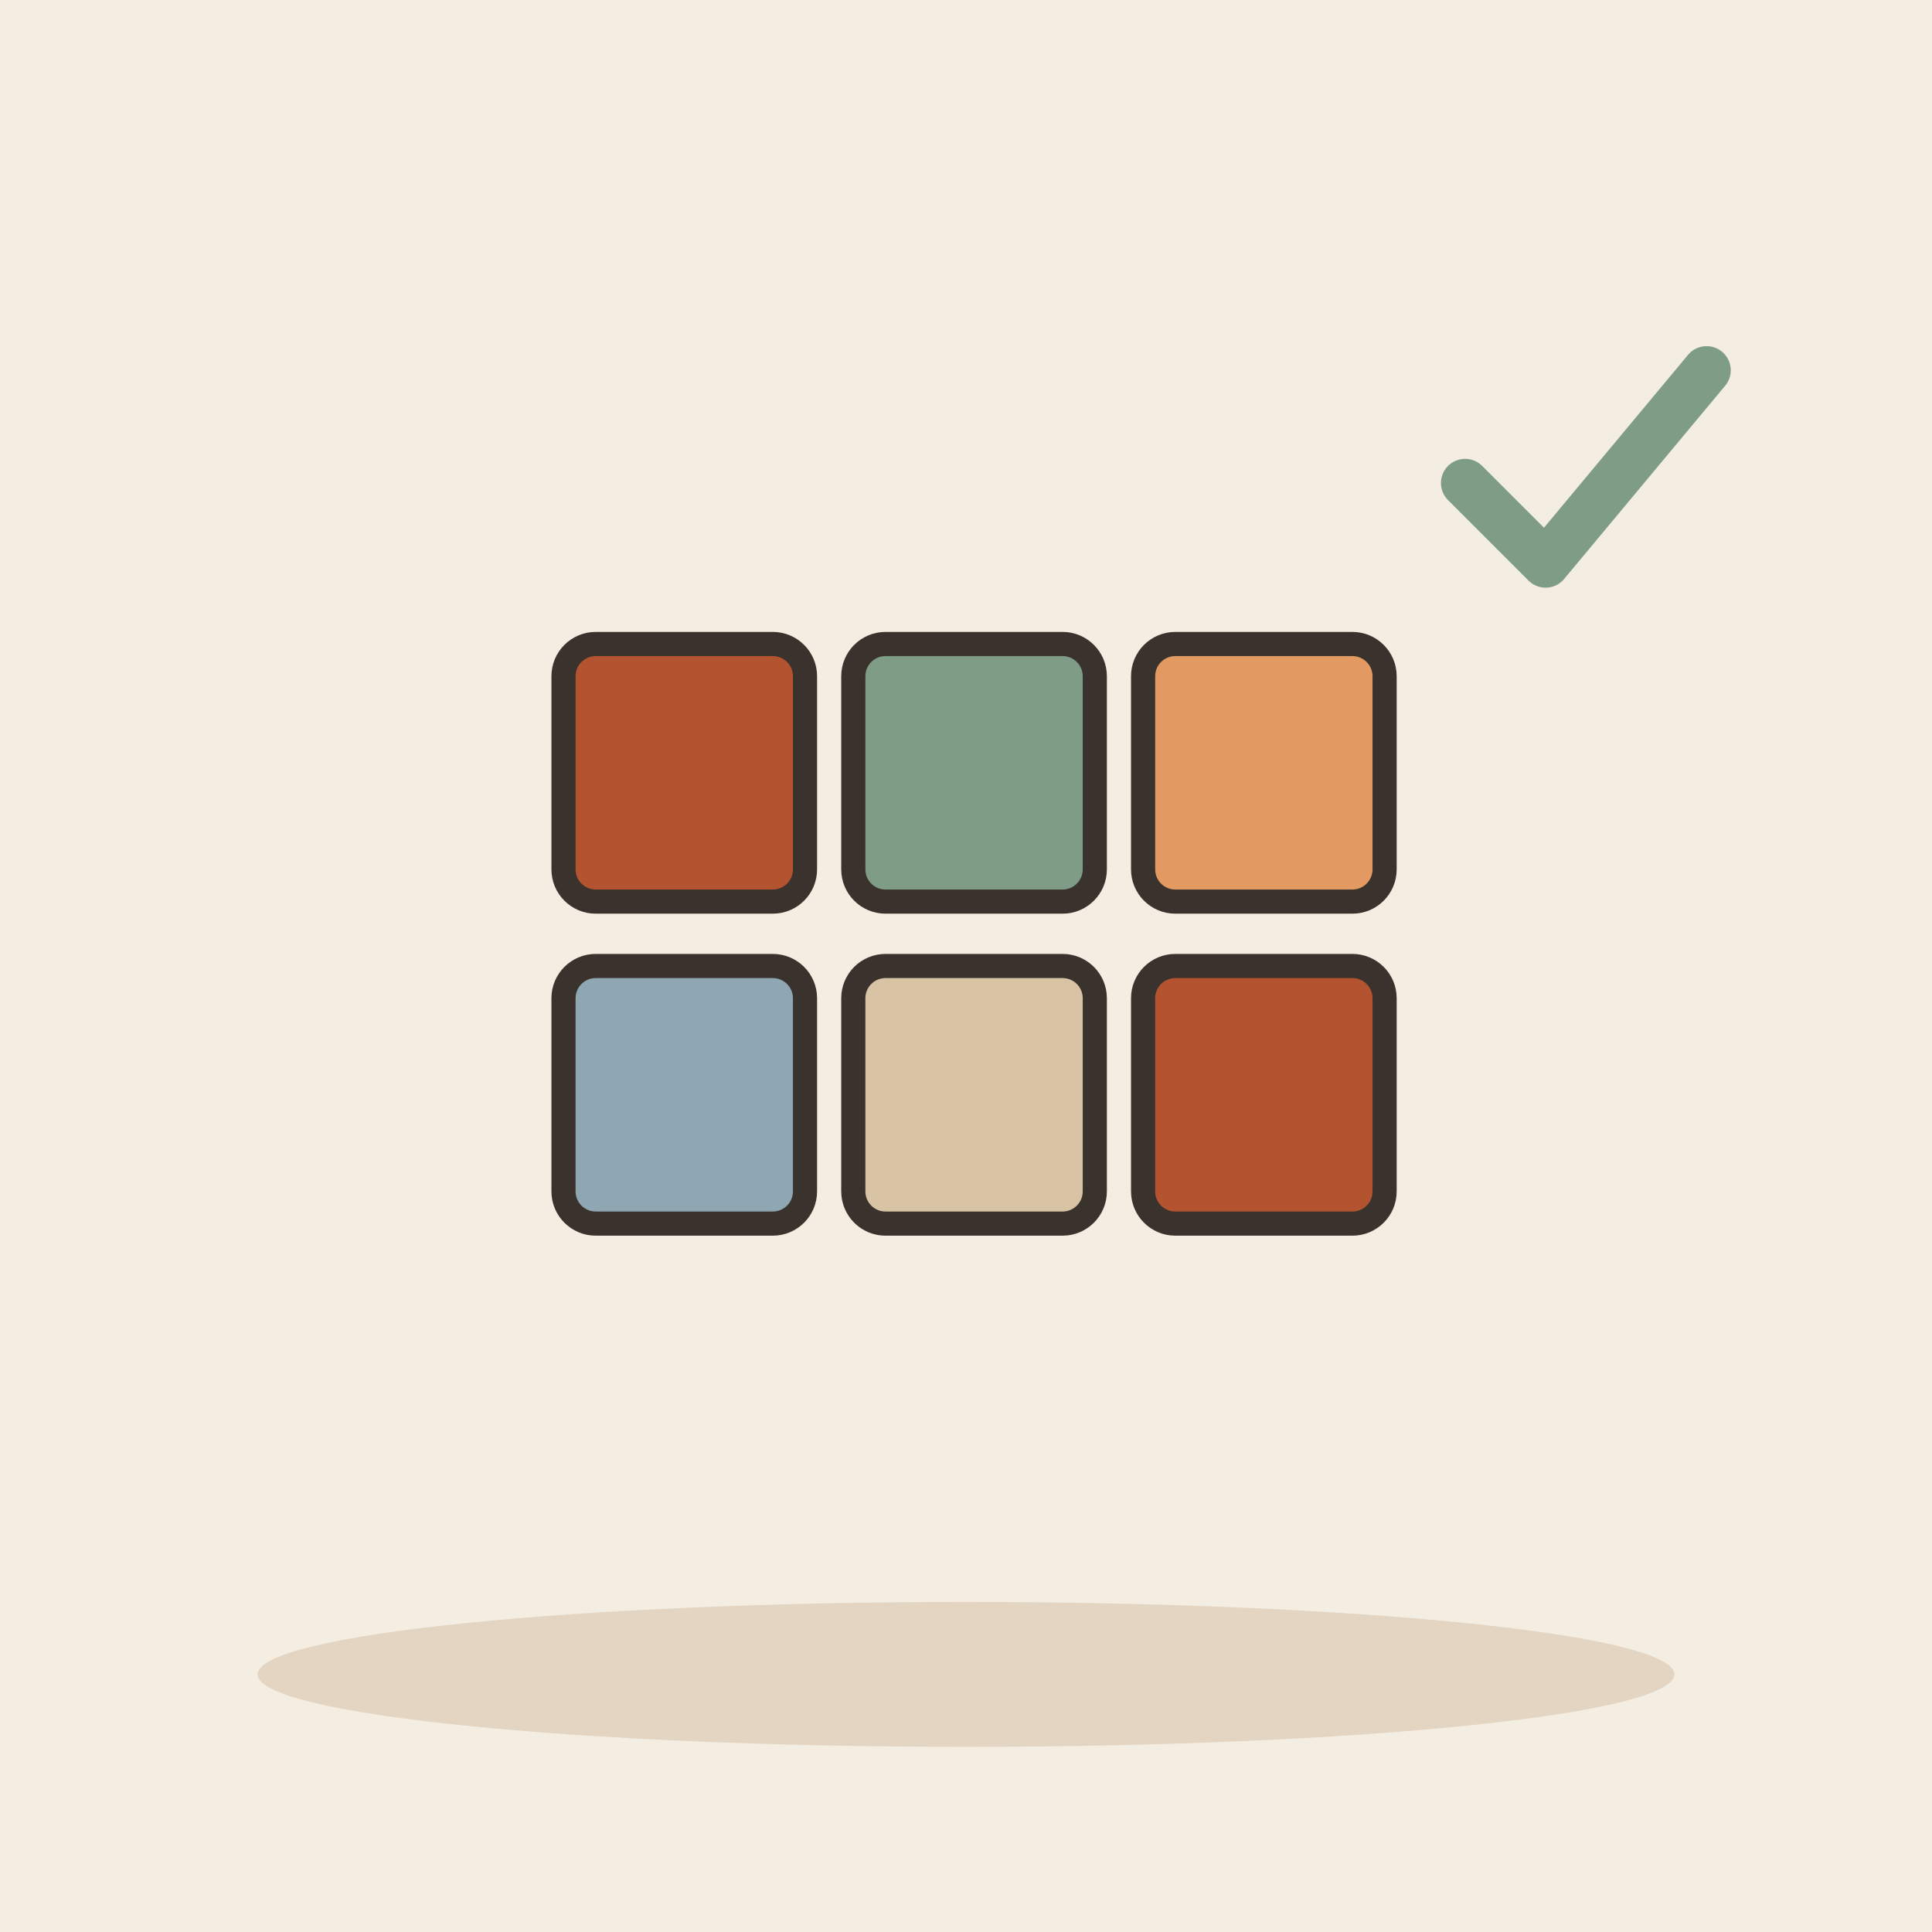
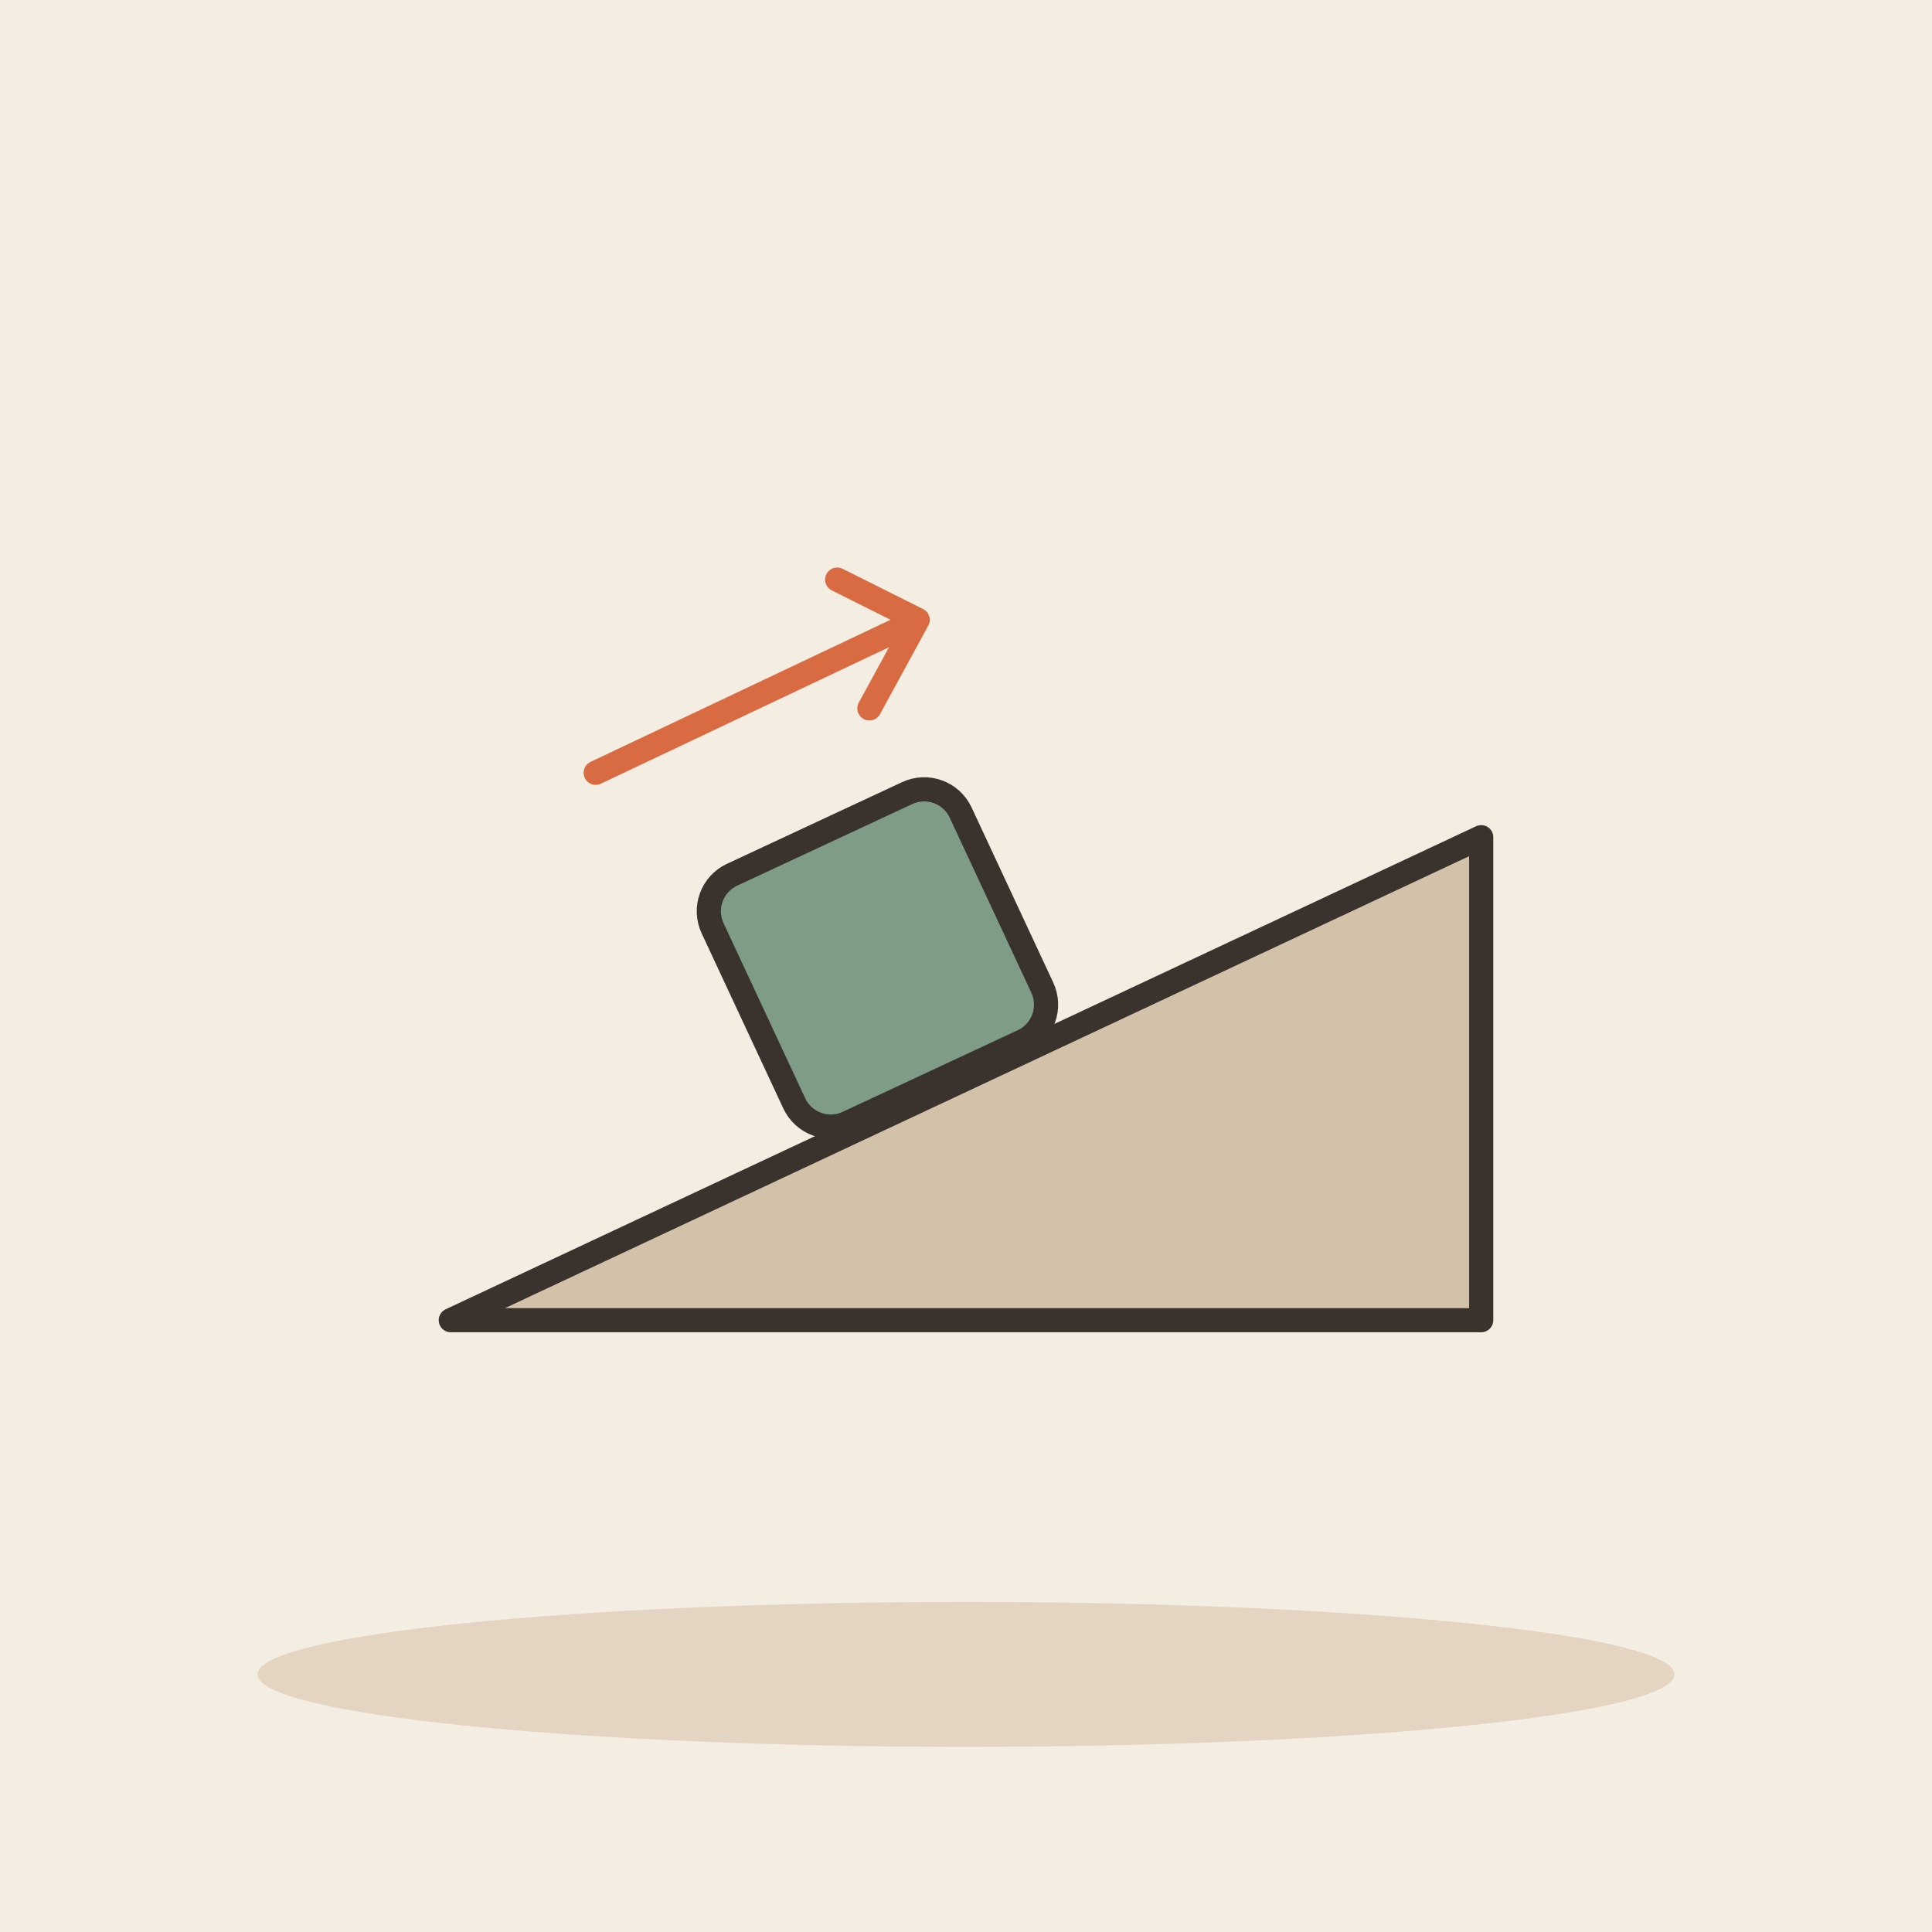
<svg xmlns="http://www.w3.org/2000/svg" viewBox="0 0 240 240" data-style="editorial">
  <rect width="240" height="240" fill="#F4EDE2" />
  <ellipse cx="120" cy="208" rx="88" ry="9" fill="#E3D5C1" />
-   <g transform="translate(120 140)">
-     <rect x="-50" y="-60" width="30" height="32" rx="4" fill="#B4532F" stroke="#3A332D" stroke-width="3" stroke-linecap="round" stroke-linejoin="round" />
-     <rect x="-14" y="-60" width="30" height="32" rx="4" fill="#7E9C86" stroke="#3A332D" stroke-width="3" stroke-linecap="round" stroke-linejoin="round" />
-     <rect x="22" y="-60" width="30" height="32" rx="4" fill="#E39A62" stroke="#3A332D" stroke-width="3" stroke-linecap="round" stroke-linejoin="round" />
-     <rect x="-50" y="-20" width="30" height="32" rx="4" fill="#8FA7B3" stroke="#3A332D" stroke-width="3" stroke-linecap="round" stroke-linejoin="round" />
-     <rect x="-14" y="-20" width="30" height="32" rx="4" fill="#D8C3A5" stroke="#3A332D" stroke-width="3" stroke-linecap="round" stroke-linejoin="round" />
-     <rect x="22" y="-20" width="30" height="32" rx="4" fill="#B4532F" stroke="#3A332D" stroke-width="3" stroke-linecap="round" stroke-linejoin="round" />
-   </g>
-   <g transform="translate(196 60)">
-     <path d="M-14 0l10 10l20 -24" fill="none" stroke="#7E9C86" stroke-width="6" stroke-linecap="round" stroke-linejoin="round" />
-   </g>
+   <polygon points="56,164 184,164 184,104" fill="#D2C2AA" stroke="#3A332D" stroke-width="3" stroke-linejoin="round" />
+   <rect x="92" y="102" width="34" height="34" rx="5" fill="#7E9C86" stroke="#3A332D" stroke-width="3" transform="rotate(-25 109 119)" />
+   <path d="M74 96 L112 78 M104 72 L114 77 L108 88" fill="none" stroke="#D96B43" stroke-width="3" stroke-linecap="round" stroke-linejoin="round" />
</svg>
